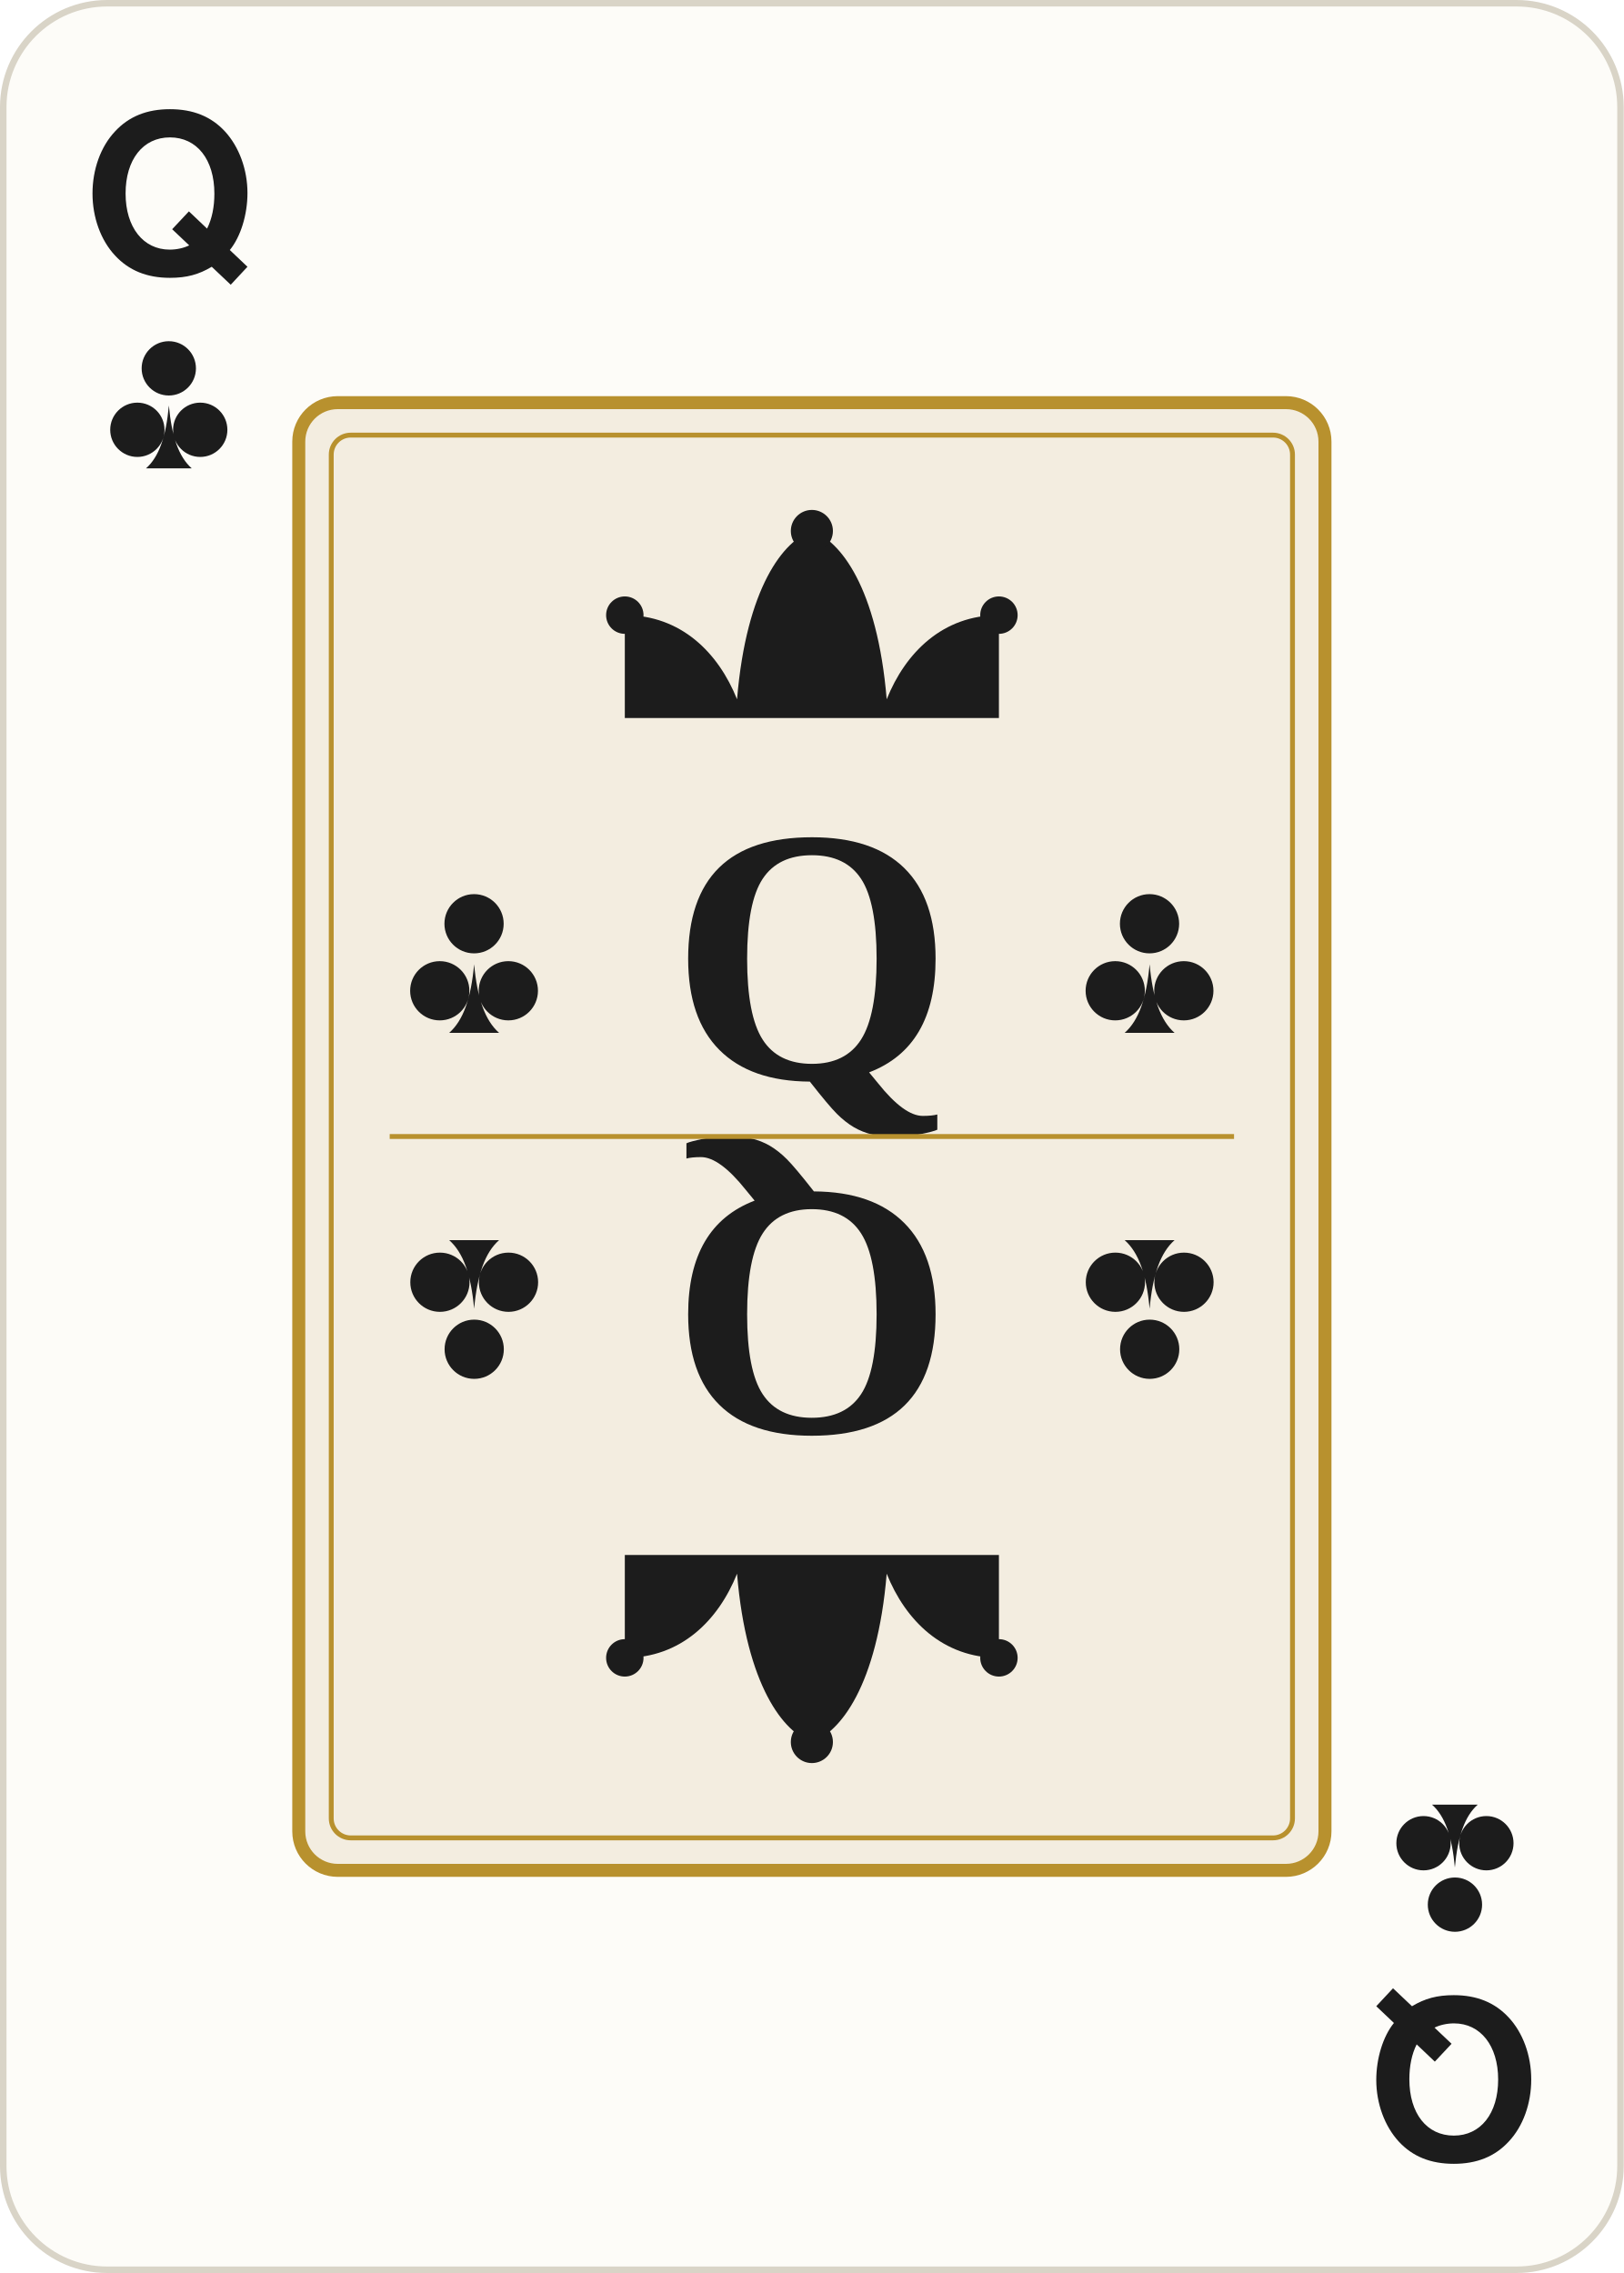
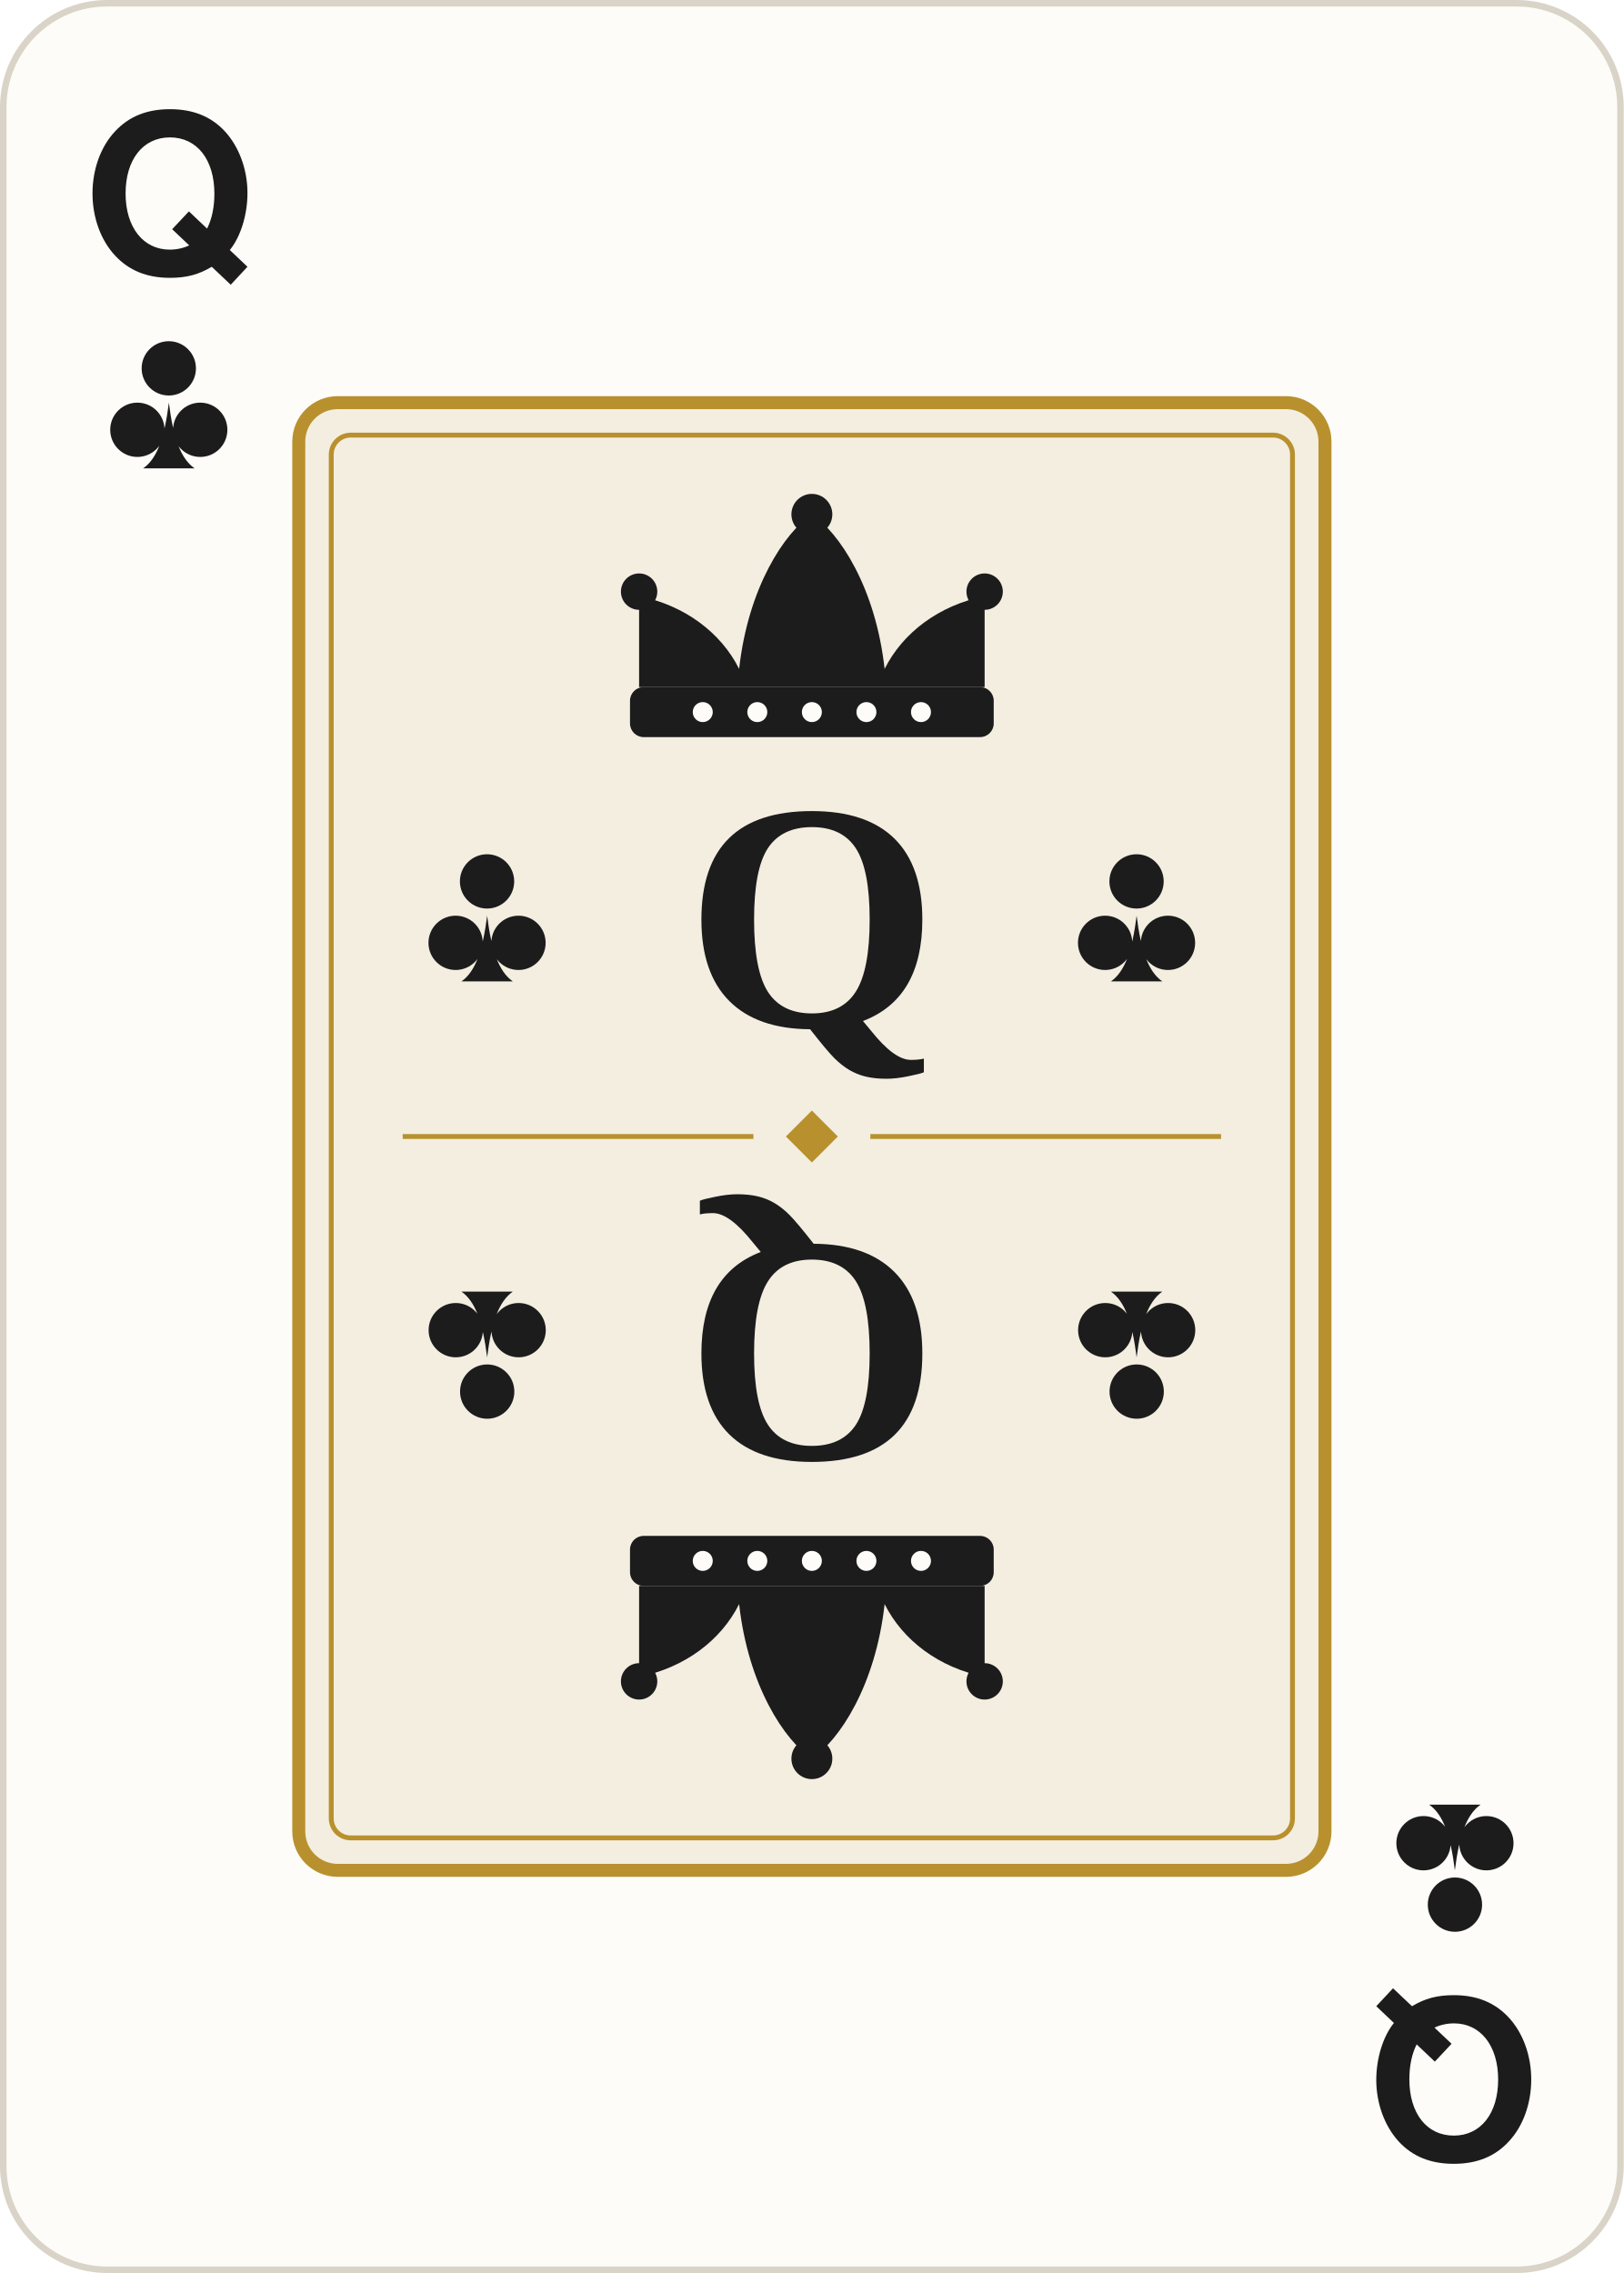
<svg xmlns="http://www.w3.org/2000/svg" viewBox="0 0 250 350" width="250" height="350">
  <rect x="0.5" y="0.5" width="249" height="349" rx="16" fill="#fdfcf8" stroke="#d9d4c7" stroke-width="1" />
  <text x="26" y="42" font-size="34" font-weight="700" text-anchor="middle" fill="#1c1c1c" font-family="Helvetica Neue, Helvetica, Arial, sans-serif">Q</text>
-   <path d="M50,7 A19,19 0 1 1 49.9,7 Z M28,50 A19,19 0 1 1 27.9,50 Z M72,50 A19,19 0 1 1 71.9,50 Z M50,52 C52,74 57,88 66,96 L34,96 C43,88 48,74 50,52 Z" fill="#1c1c1c" transform="translate(26.0,62.0) scale(0.22) translate(-50,-50)" />
+   <path d="M50,7 A19,19 0 1 1 49.9,7 Z M28,50 A19,19 0 1 1 27.9,50 Z M72,50 A19,19 0 1 1 71.9,50 Z M50,50 C53,74 58,89 68,96 L32,96 C42,89 47,74 50,50 Z" fill="#1c1c1c" transform="translate(26.0,62.0) scale(0.22) translate(-50,-50)" />
  <g transform="rotate(180 125.0 175.0)">
    <text x="26" y="42" font-size="34" font-weight="700" text-anchor="middle" fill="#1c1c1c" font-family="Helvetica Neue, Helvetica, Arial, sans-serif">Q</text>
-     <path d="M50,7 A19,19 0 1 1 49.9,7 Z M28,50 A19,19 0 1 1 27.9,50 Z M72,50 A19,19 0 1 1 71.9,50 Z M50,52 C52,74 57,88 66,96 L34,96 C43,88 48,74 50,52 Z" fill="#1c1c1c" transform="translate(26.0,62.0) scale(0.22) translate(-50,-50)" />
+     <path d="M50,7 A19,19 0 1 1 49.9,7 Z M28,50 A19,19 0 1 1 27.9,50 Z M72,50 A19,19 0 1 1 71.9,50 Z M50,50 C53,74 58,89 68,96 L32,96 C42,89 47,74 50,50 Z" fill="#1c1c1c" transform="translate(26.0,62.0) scale(0.22) translate(-50,-50)" />
  </g>
-   <rect x="46" y="62" width="158" height="226" rx="6" fill="#f3ede0" stroke="#b8912e" stroke-width="2" />
+   <rect x="46" y="62" width="158" height="226" rx="6" fill="#f4eee1" stroke="#b8912e" stroke-width="2" />
  <rect x="51" y="67" width="148" height="216" rx="3" fill="none" stroke="#b8912e" stroke-width="0.75" />
-   <g transform="translate(89.0,76) scale(0.72)">
+   <g transform="translate(90.0,75) scale(0.7)">
    <g fill="#1c1c1c">
-       <path d="M10,56 L10,26 C22,26 30,34 34,44 C36,20 44,10 50,8 C56,10 64,20 66,44 C70,34 78,26 90,26 L90,56 Z M10,56 L90,56 L90,48 L10,48 Z" />
-       <circle cx="50" cy="8" r="4.5" />
-       <circle cx="10" cy="26" r="4" />
-       <circle cx="90" cy="26" r="4" />
+       <path d="M12,44 L12,24 C22,26 30,32 34,40 C36,22 44,10 50,6 C56,10 64,22 66,40 C70,32 78,26 88,24 L88,44 Z" />
+       <rect x="10" y="44" width="80" height="11" rx="3" />
+       <circle cx="12" cy="23" r="4" />
+       <circle cx="50" cy="6" r="4.5" />
+       <circle cx="88" cy="23" r="4" />
    </g>
+     <circle cx="26" cy="49.5" r="2.2" fill="#fdfcf8" />
+     <circle cx="38" cy="49.5" r="2.2" fill="#fdfcf8" />
+     <circle cx="50" cy="49.5" r="2.2" fill="#fdfcf8" />
+     <circle cx="62" cy="49.5" r="2.2" fill="#fdfcf8" />
+     <circle cx="74" cy="49.5" r="2.2" fill="#fdfcf8" />
  </g>
-   <text x="125.0" y="166" font-size="56" font-weight="700" text-anchor="middle" fill="#1c1c1c" font-family="Georgia, Times New Roman, serif">Q</text>
-   <path d="M50,7 A19,19 0 1 1 49.9,7 Z M28,50 A19,19 0 1 1 27.9,50 Z M72,50 A19,19 0 1 1 71.9,50 Z M50,52 C52,74 57,88 66,96 L34,96 C43,88 48,74 50,52 Z" fill="#1c1c1c" transform="translate(73.0,148.0) scale(0.24) translate(-50,-50)" />
-   <path d="M50,7 A19,19 0 1 1 49.9,7 Z M28,50 A19,19 0 1 1 27.9,50 Z M72,50 A19,19 0 1 1 71.9,50 Z M50,52 C52,74 57,88 66,96 L34,96 C43,88 48,74 50,52 Z" fill="#1c1c1c" transform="translate(177.0,148.0) scale(0.24) translate(-50,-50)" />
+   <text x="125.0" y="158" font-size="50" font-weight="700" text-anchor="middle" fill="#1c1c1c" font-family="Georgia, Times New Roman, serif">Q</text>
+   <path d="M50,7 A19,19 0 1 1 49.9,7 Z M28,50 A19,19 0 1 1 27.9,50 Z M72,50 A19,19 0 1 1 71.9,50 Z M50,50 C53,74 58,89 68,96 L32,96 C42,89 47,74 50,50 Z" fill="#1c1c1c" transform="translate(75.0,141.0) scale(0.22) translate(-50,-50)" />
+   <path d="M50,7 A19,19 0 1 1 49.9,7 Z M28,50 A19,19 0 1 1 27.9,50 Z M72,50 A19,19 0 1 1 71.9,50 Z M50,50 C53,74 58,89 68,96 L32,96 C42,89 47,74 50,50 Z" fill="#1c1c1c" transform="translate(175.0,141.0) scale(0.22) translate(-50,-50)" />
  <g transform="rotate(180 125.0 175.0)">
-     <g transform="translate(89.0,76) scale(0.72)">
+     <g transform="translate(90.0,75) scale(0.7)">
      <g fill="#1c1c1c">
-         <path d="M10,56 L10,26 C22,26 30,34 34,44 C36,20 44,10 50,8 C56,10 64,20 66,44 C70,34 78,26 90,26 L90,56 Z M10,56 L90,56 L90,48 L10,48 Z" />
-         <circle cx="50" cy="8" r="4.5" />
-         <circle cx="10" cy="26" r="4" />
-         <circle cx="90" cy="26" r="4" />
+         <path d="M12,44 L12,24 C22,26 30,32 34,40 C36,22 44,10 50,6 C56,10 64,22 66,40 C70,32 78,26 88,24 L88,44 Z" />
+         <rect x="10" y="44" width="80" height="11" rx="3" />
+         <circle cx="12" cy="23" r="4" />
+         <circle cx="50" cy="6" r="4.5" />
+         <circle cx="88" cy="23" r="4" />
      </g>
+       <circle cx="26" cy="49.5" r="2.2" fill="#fdfcf8" />
+       <circle cx="38" cy="49.5" r="2.2" fill="#fdfcf8" />
+       <circle cx="50" cy="49.5" r="2.2" fill="#fdfcf8" />
+       <circle cx="62" cy="49.5" r="2.2" fill="#fdfcf8" />
+       <circle cx="74" cy="49.5" r="2.2" fill="#fdfcf8" />
    </g>
-     <text x="125.0" y="166" font-size="56" font-weight="700" text-anchor="middle" fill="#1c1c1c" font-family="Georgia, Times New Roman, serif">Q</text>
-     <path d="M50,7 A19,19 0 1 1 49.9,7 Z M28,50 A19,19 0 1 1 27.9,50 Z M72,50 A19,19 0 1 1 71.9,50 Z M50,52 C52,74 57,88 66,96 L34,96 C43,88 48,74 50,52 Z" fill="#1c1c1c" transform="translate(73.0,148.0) scale(0.24) translate(-50,-50)" />
-     <path d="M50,7 A19,19 0 1 1 49.9,7 Z M28,50 A19,19 0 1 1 27.9,50 Z M72,50 A19,19 0 1 1 71.9,50 Z M50,52 C52,74 57,88 66,96 L34,96 C43,88 48,74 50,52 Z" fill="#1c1c1c" transform="translate(177.0,148.0) scale(0.24) translate(-50,-50)" />
+     <text x="125.0" y="158" font-size="50" font-weight="700" text-anchor="middle" fill="#1c1c1c" font-family="Georgia, Times New Roman, serif">Q</text>
+     <path d="M50,7 A19,19 0 1 1 49.9,7 Z M28,50 A19,19 0 1 1 27.9,50 Z M72,50 A19,19 0 1 1 71.9,50 Z M50,50 C53,74 58,89 68,96 L32,96 C42,89 47,74 50,50 Z" fill="#1c1c1c" transform="translate(75.0,141.0) scale(0.22) translate(-50,-50)" />
+     <path d="M50,7 A19,19 0 1 1 49.9,7 Z M28,50 A19,19 0 1 1 27.9,50 Z M72,50 A19,19 0 1 1 71.9,50 Z M50,50 C53,74 58,89 68,96 L32,96 C42,89 47,74 50,50 Z" fill="#1c1c1c" transform="translate(175.0,141.0) scale(0.22) translate(-50,-50)" />
  </g>
-   <line x1="60" y1="175.0" x2="190" y2="175.0" stroke="#b8912e" stroke-width="0.75" />
+   <line x1="62" y1="175.0" x2="116.0" y2="175.0" stroke="#b8912e" stroke-width="0.75" />
+   <line x1="134.0" y1="175.0" x2="188" y2="175.0" stroke="#b8912e" stroke-width="0.75" />
+   <path d="M125.0,171.0 L129.0,175.0 L125.0,179.0 L121.0,175.0 Z" fill="#b8912e" />
</svg>
